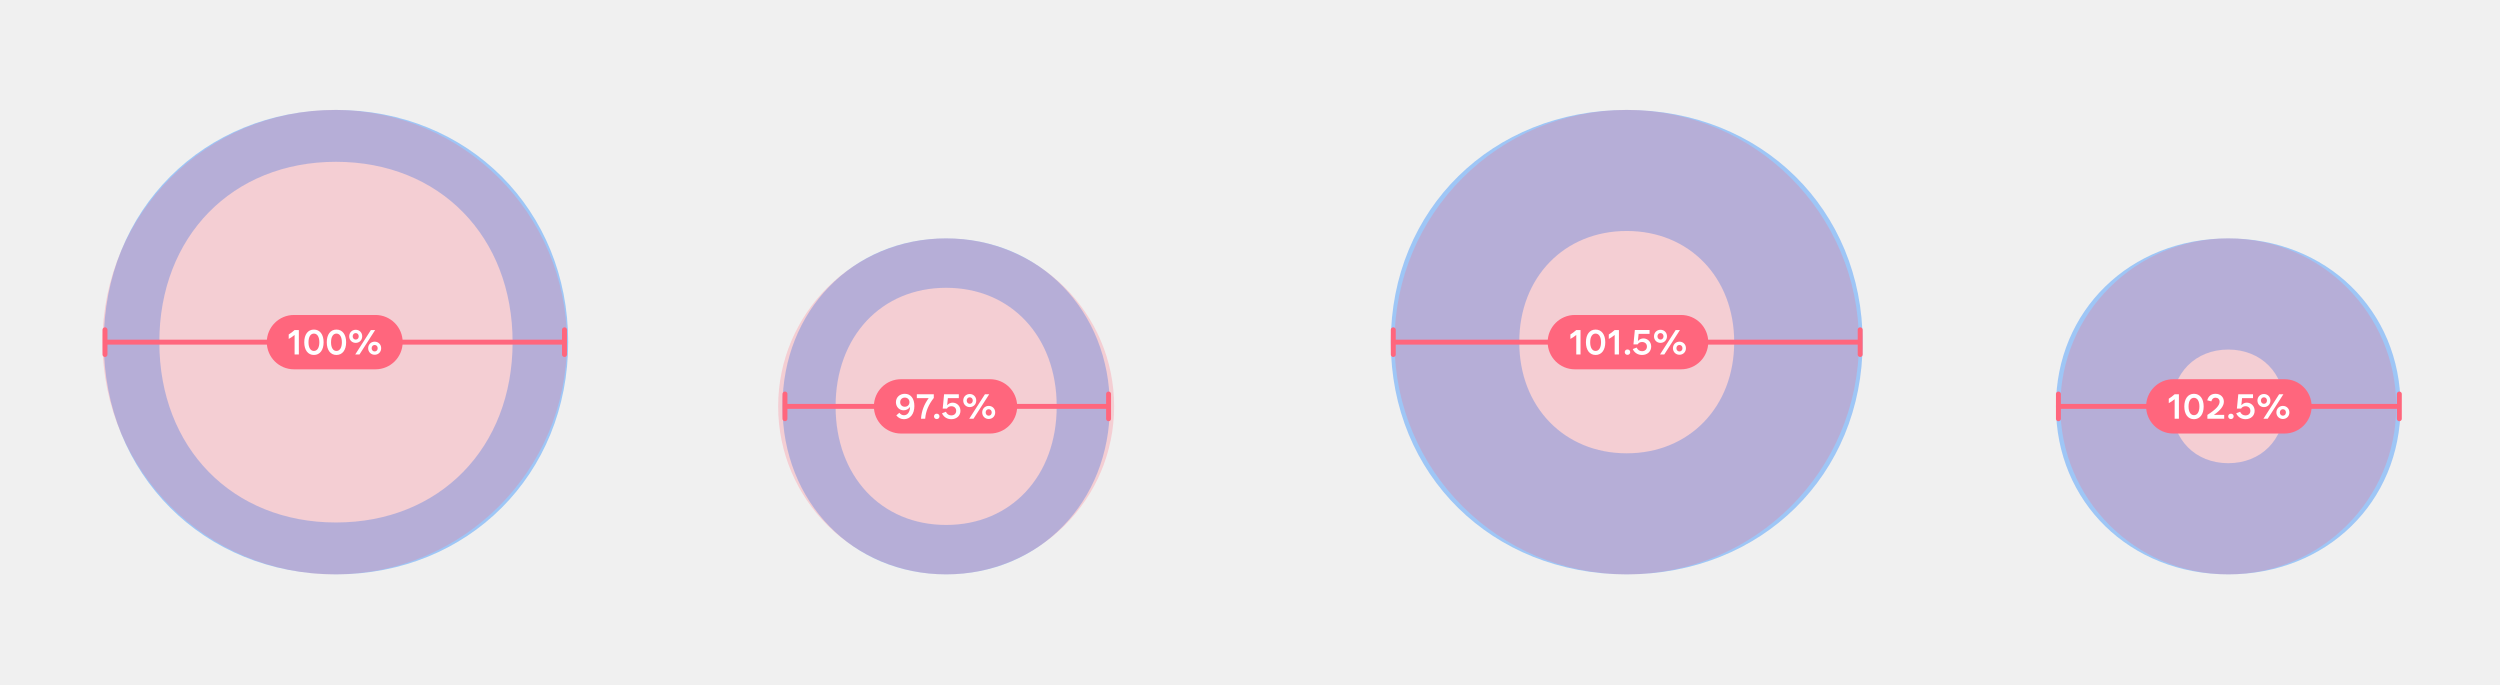
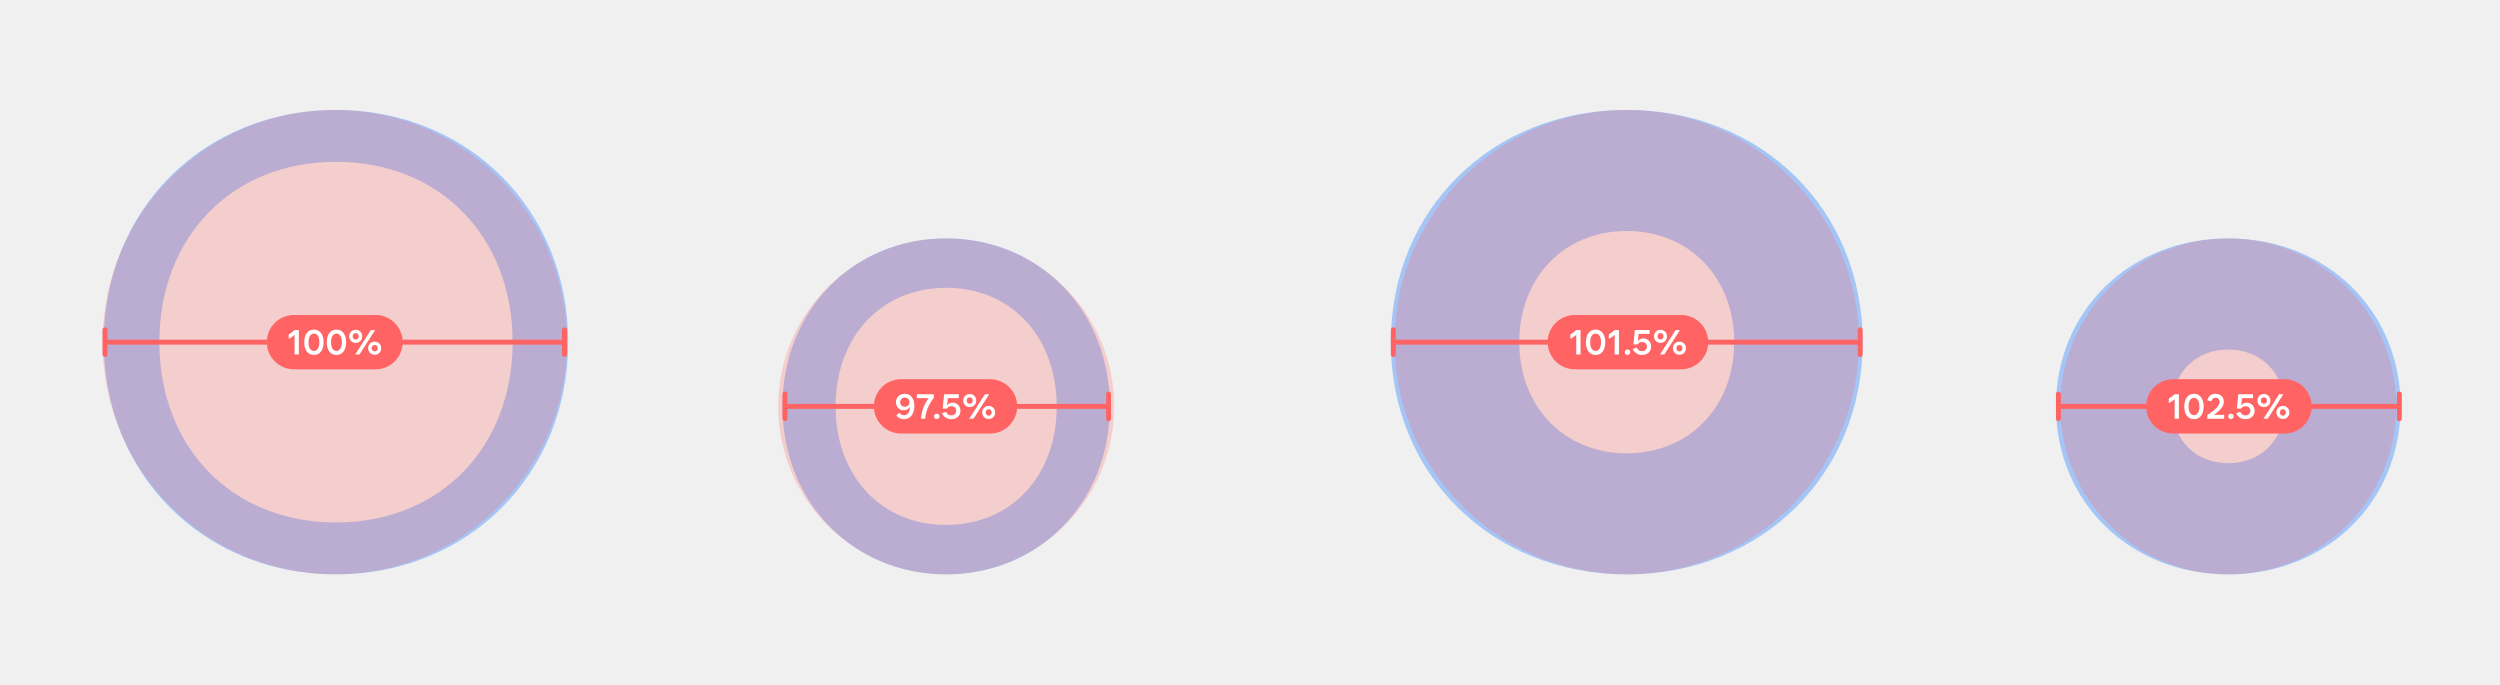
<svg xmlns="http://www.w3.org/2000/svg" width="1012" height="277" viewBox="0 0 1012 277" fill="none">
-   <path opacity="0.4" d="M136 232.5C82.5 232.5 42 192 42 138.5C42 85 82.5 44.5 136 44.5C189.5 44.5 230 85 230 138.5C230 192 189.5 232.5 136 232.5ZM136 211.5C178 211.5 207.5 181.25 207.5 138.5C207.5 95.75 178 65.5 136 65.5C94 65.5 64.5 95.75 64.5 138.5C64.5 181.25 94 211.5 136 211.5Z" fill="#2288FF" />
-   <circle opacity="0.25" cx="135.5" cy="138.5" r="94" fill="#FF667D" />
-   <path d="M42.5 143.5V133.5" stroke="#FF667D" stroke-width="2" stroke-linecap="round" />
-   <path d="M228.5 143.5V133.5" stroke="#FF667D" stroke-width="2" stroke-linecap="round" />
-   <path d="M42.504 138.5H228.504" stroke="#FF667D" stroke-width="2" />
-   <rect x="108" y="127.5" width="55" height="22" rx="11" fill="#FF667D" />
+   <path opacity="0.4" d="M136 232.5C82.5 232.5 42 192 42 138.5C42 85 82.5 44.5 136 44.5C189.5 44.5 230 85 230 138.5C230 192 189.5 232.5 136 232.5ZM136 211.5C178 211.5 207.5 181.25 207.5 138.5C207.5 95.75 178 65.5 136 65.5C94 65.5 64.5 95.75 64.5 138.5C64.5 181.25 94 211.5 136 211.5Z" fill="#3385FF" />
+   <circle opacity="0.25" cx="135.5" cy="138.5" r="94" fill="#FF6363" />
+   <path d="M42.5 143.5V133.5" stroke="#FF6363" stroke-width="2" stroke-linecap="round" />
+   <path d="M228.5 143.5V133.5" stroke="#FF6363" stroke-width="2" stroke-linecap="round" />
+   <path d="M42.504 138.5H228.504" stroke="#FF6363" stroke-width="2" />
+   <rect x="108" y="127.5" width="55" height="22" rx="11" fill="#FF6363" />
  <path d="M116.872 135.393C117.651 134.914 118.438 134.333 119.251 133.602H120.974V143.5H119.251V135.625H119.21C118.431 136.247 117.638 136.801 116.872 137.197V135.393ZM127.071 143.691C124.665 143.691 123.154 141.709 123.161 138.551C123.154 135.393 124.665 133.41 127.071 133.41C129.484 133.41 130.995 135.393 130.995 138.551C130.995 141.709 129.484 143.691 127.071 143.691ZM127.071 142.064C128.432 142.071 129.272 140.731 129.272 138.551C129.272 136.37 128.432 135.03 127.071 135.037C125.718 135.03 124.877 136.37 124.884 138.551C124.877 140.731 125.718 142.071 127.071 142.064ZM136.19 143.691C133.784 143.691 132.273 141.709 132.28 138.551C132.273 135.393 133.784 133.41 136.19 133.41C138.604 133.41 140.114 135.393 140.114 138.551C140.114 141.709 138.604 143.691 136.19 143.691ZM136.19 142.064C137.551 142.071 138.392 140.731 138.392 138.551C138.392 136.37 137.551 135.03 136.19 135.037C134.837 135.03 133.996 136.37 134.003 138.551C133.996 140.731 134.837 142.071 136.19 142.064ZM143.997 138.797C142.493 138.797 141.358 137.655 141.358 136.145C141.358 134.634 142.493 133.492 143.997 133.492C145.494 133.492 146.629 134.634 146.622 136.145C146.629 137.655 145.494 138.797 143.997 138.797ZM143.997 137.457C144.701 137.457 145.214 136.917 145.214 136.145C145.214 135.372 144.701 134.832 143.997 134.832C143.279 134.832 142.773 135.372 142.767 136.145C142.773 136.917 143.279 137.457 143.997 137.457ZM143.792 143.5L150.136 133.602H151.858L145.515 143.5H143.792ZM151.667 143.609C150.17 143.609 149.035 142.468 149.028 140.957C149.035 139.446 150.17 138.305 151.667 138.305C153.171 138.305 154.306 139.446 154.292 140.957C154.306 142.468 153.171 143.609 151.667 143.609ZM151.667 142.27C152.378 142.27 152.891 141.729 152.884 140.957C152.891 140.185 152.378 139.645 151.667 139.645C150.956 139.645 150.45 140.185 150.437 140.957C150.45 141.729 150.956 142.27 151.667 142.27Z" fill="white" />
-   <path opacity="0.4" d="M383 232.5C345.25 232.5 316.75 203.25 316.75 164.5C316.75 125.75 345.25 96.5 383 96.5C420.75 96.5 449.25 125.75 449.25 164.5C449.25 203.25 420.75 232.5 383 232.5ZM383 212.5C409.25 212.5 427.75 192.75 427.75 164.5C427.75 136.25 409.25 116.5 383 116.5C356.75 116.5 338.25 136.25 338.25 164.5C338.25 192.75 356.75 212.5 383 212.5Z" fill="#2288FF" />
-   <circle opacity="0.25" cx="383" cy="164.5" r="68" fill="#FF667D" />
-   <path d="M317.75 169.5V159.5" stroke="#FF667D" stroke-width="2" stroke-linecap="round" />
-   <path d="M448.75 169.5V159.5" stroke="#FF667D" stroke-width="2" stroke-linecap="round" />
-   <path d="M317.754 164.5H448.754" stroke="#FF667D" stroke-width="2" />
-   <rect x="353.75" y="153.5" width="58" height="22" rx="11" fill="#FF667D" />
+   <path opacity="0.4" d="M383 232.5C345.25 232.5 316.75 203.25 316.75 164.5C316.75 125.75 345.25 96.5 383 96.5C420.75 96.5 449.25 125.75 449.25 164.5C449.25 203.25 420.75 232.5 383 232.5ZM383 212.5C409.25 212.5 427.75 192.75 427.75 164.5C427.75 136.25 409.25 116.5 383 116.5C356.75 116.5 338.25 136.25 338.25 164.5C338.25 192.75 356.75 212.5 383 212.5Z" fill="#3385FF" />
+   <circle opacity="0.25" cx="383" cy="164.5" r="68" fill="#FF6363" />
+   <path d="M317.75 169.5V159.5" stroke="#FF6363" stroke-width="2" stroke-linecap="round" />
+   <path d="M448.75 169.5V159.5" stroke="#FF6363" stroke-width="2" stroke-linecap="round" />
+   <path d="M317.754 164.5H448.754" stroke="#FF6363" stroke-width="2" />
+   <rect x="353.75" y="153.5" width="58" height="22" rx="11" fill="#FF6363" />
  <path d="M365.927 169.691C364.703 169.691 363.623 169.158 362.823 168.146L364.054 167.094C364.607 167.784 365.209 168.085 365.913 168.092C367.28 168.085 368.319 166.943 368.388 164.756H368.347C367.779 165.583 366.863 166.089 365.79 166.096C364.026 166.089 362.666 164.694 362.673 162.814C362.666 160.839 364.197 159.41 366.269 159.41C368.695 159.41 370.145 161.365 370.138 164.346C370.145 167.682 368.367 169.691 365.927 169.691ZM366.269 164.646C367.369 164.653 368.155 163.888 368.155 162.801C368.155 161.707 367.369 160.941 366.269 160.941C365.175 160.941 364.389 161.707 364.396 162.801C364.389 163.888 365.175 164.653 366.269 164.646ZM371.136 161.174V159.602H377.999V161.092C375.955 163.724 374.772 166.287 374.513 169.5H372.817C373.05 166.328 374.096 163.696 375.894 161.215V161.174H371.136ZM379.188 169.637C378.553 169.637 378.088 169.179 378.081 168.543C378.088 167.921 378.553 167.456 379.188 167.463C379.831 167.456 380.303 167.921 380.296 168.543C380.303 169.179 379.831 169.637 379.188 169.637ZM381.608 165.412L382.169 159.588H388.13V161.16H383.7L383.413 163.99H383.481C384.015 163.354 384.78 162.992 385.642 162.992C387.289 162.992 388.793 164.312 388.786 166.287C388.793 168.283 387.248 169.691 385.095 169.691C383.386 169.691 381.971 168.796 381.321 167.299L382.907 166.684C383.324 167.647 384.09 168.16 385.081 168.16C386.271 168.16 387.07 167.415 387.063 166.301C387.07 165.187 386.271 164.441 385.095 164.441C384.268 164.441 383.625 164.811 383.317 165.412H381.608ZM392.56 164.797C391.056 164.797 389.921 163.655 389.921 162.145C389.921 160.634 391.056 159.492 392.56 159.492C394.057 159.492 395.191 160.634 395.185 162.145C395.191 163.655 394.057 164.797 392.56 164.797ZM392.56 163.457C393.264 163.457 393.776 162.917 393.776 162.145C393.776 161.372 393.264 160.832 392.56 160.832C391.842 160.832 391.336 161.372 391.329 162.145C391.336 162.917 391.842 163.457 392.56 163.457ZM392.354 169.5L398.698 159.602H400.421L394.077 169.5H392.354ZM400.229 169.609C398.732 169.609 397.598 168.468 397.591 166.957C397.598 165.446 398.732 164.305 400.229 164.305C401.733 164.305 402.868 165.446 402.854 166.957C402.868 168.468 401.733 169.609 400.229 169.609ZM400.229 168.27C400.94 168.27 401.453 167.729 401.446 166.957C401.453 166.185 400.94 165.645 400.229 165.645C399.519 165.645 399.013 166.185 398.999 166.957C399.013 167.729 399.519 168.27 400.229 168.27Z" fill="white" />
-   <path opacity="0.4" d="M658.5 232.5C604 232.5 563 192.25 563 138.5C563 84.75 604 44.5 658.5 44.5C713 44.5 754 84.75 754 138.5C754 192.25 713 232.5 658.5 232.5ZM658.5 183.5C683.75 183.5 702 164.75 702 138.5C702 112.25 683.75 93.5 658.5 93.5C633.25 93.5 615 112.25 615 138.5C615 164.75 633.25 183.5 658.5 183.5Z" fill="#2288FF" />
-   <circle opacity="0.25" cx="658.5" cy="138.5" r="94" fill="#FF667D" />
-   <path d="M564 143.5V133.5" stroke="#FF667D" stroke-width="2" stroke-linecap="round" />
-   <path d="M753 143.5V133.5" stroke="#FF667D" stroke-width="2" stroke-linecap="round" />
-   <path d="M564.004 138.5H753.004" stroke="#FF667D" stroke-width="2" />
-   <rect x="626.5" y="127.5" width="65" height="22" rx="11" fill="#FF667D" />
+   <path opacity="0.4" d="M658.5 232.5C604 232.5 563 192.25 563 138.5C563 84.75 604 44.5 658.5 44.5C713 44.5 754 84.75 754 138.5C754 192.25 713 232.5 658.5 232.5ZM658.5 183.5C683.75 183.5 702 164.75 702 138.5C702 112.25 683.75 93.5 658.5 93.5C633.25 93.5 615 112.25 615 138.5C615 164.75 633.25 183.5 658.5 183.5Z" fill="#3385FF" />
+   <circle opacity="0.25" cx="658.5" cy="138.5" r="94" fill="#FF6363" />
+   <path d="M564 143.5V133.5" stroke="#FF6363" stroke-width="2" stroke-linecap="round" />
+   <path d="M753 143.5V133.5" stroke="#FF6363" stroke-width="2" stroke-linecap="round" />
+   <path d="M564.004 138.5H753.004" stroke="#FF6363" stroke-width="2" />
+   <rect x="626.5" y="127.5" width="65" height="22" rx="11" fill="#FF6363" />
  <path d="M635.696 135.393C636.476 134.914 637.262 134.333 638.075 133.602H639.798V143.5H638.075V135.625H638.034C637.255 136.247 636.462 136.801 635.696 137.197V135.393ZM645.896 143.691C643.489 143.691 641.979 141.709 641.985 138.551C641.979 135.393 643.489 133.41 645.896 133.41C648.309 133.41 649.819 135.393 649.819 138.551C649.819 141.709 648.309 143.691 645.896 143.691ZM645.896 142.064C647.256 142.071 648.097 140.731 648.097 138.551C648.097 136.37 647.256 135.03 645.896 135.037C644.542 135.03 643.701 136.37 643.708 138.551C643.701 140.731 644.542 142.071 645.896 142.064ZM651.241 135.393C652.021 134.914 652.807 134.333 653.62 133.602H655.343V143.5H653.62V135.625H653.579C652.8 136.247 652.007 136.801 651.241 137.197V135.393ZM658.802 143.637C658.166 143.637 657.701 143.179 657.694 142.543C657.701 141.921 658.166 141.456 658.802 141.463C659.444 141.456 659.916 141.921 659.909 142.543C659.916 143.179 659.444 143.637 658.802 143.637ZM661.222 139.412L661.782 133.588H667.743V135.16H663.313L663.026 137.99H663.095C663.628 137.354 664.394 136.992 665.255 136.992C666.902 136.992 668.406 138.312 668.399 140.287C668.406 142.283 666.861 143.691 664.708 143.691C662.999 143.691 661.584 142.796 660.935 141.299L662.521 140.684C662.938 141.647 663.703 142.16 664.694 142.16C665.884 142.16 666.684 141.415 666.677 140.301C666.684 139.187 665.884 138.441 664.708 138.441C663.881 138.441 663.238 138.811 662.931 139.412H661.222ZM672.173 138.797C670.669 138.797 669.534 137.655 669.534 136.145C669.534 134.634 670.669 133.492 672.173 133.492C673.67 133.492 674.805 134.634 674.798 136.145C674.805 137.655 673.67 138.797 672.173 138.797ZM672.173 137.457C672.877 137.457 673.39 136.917 673.39 136.145C673.39 135.372 672.877 134.832 672.173 134.832C671.455 134.832 670.949 135.372 670.942 136.145C670.949 136.917 671.455 137.457 672.173 137.457ZM671.968 143.5L678.312 133.602H680.034L673.69 143.5H671.968ZM679.843 143.609C678.346 143.609 677.211 142.468 677.204 140.957C677.211 139.446 678.346 138.305 679.843 138.305C681.347 138.305 682.481 139.446 682.468 140.957C682.481 142.468 681.347 143.609 679.843 143.609ZM679.843 142.27C680.554 142.27 681.066 141.729 681.06 140.957C681.066 140.185 680.554 139.645 679.843 139.645C679.132 139.645 678.626 140.185 678.612 140.957C678.626 141.729 679.132 142.27 679.843 142.27Z" fill="white" />
-   <path opacity="0.4" d="M902 232.5C862.25 232.5 832.25 203.25 832.25 164.5C832.25 125.75 862.25 96.5 902 96.5C941.75 96.5 971.75 125.75 971.75 164.5C971.75 203.25 941.75 232.5 902 232.5ZM902 187.5C915.25 187.5 924.75 178 924.75 164.5C924.75 151 915.25 141.5 902 141.5C888.75 141.5 879.25 151 879.25 164.5C879.25 178 888.75 187.5 902 187.5Z" fill="#2288FF" />
-   <circle opacity="0.25" cx="902" cy="164.5" r="68" fill="#FF667D" />
-   <path d="M833.25 169.5V159.5" stroke="#FF667D" stroke-width="2" stroke-linecap="round" />
-   <path d="M971.25 169.5V159.5" stroke="#FF667D" stroke-width="2" stroke-linecap="round" />
-   <path d="M833.254 164.5H971.254" stroke="#FF667D" stroke-width="2" />
-   <rect x="868.75" y="153.5" width="67" height="22" rx="11" fill="#FF667D" />
+   <path opacity="0.4" d="M902 232.5C862.25 232.5 832.25 203.25 832.25 164.5C832.25 125.75 862.25 96.5 902 96.5C941.75 96.5 971.75 125.75 971.75 164.5C971.75 203.25 941.75 232.5 902 232.5ZM902 187.5C915.25 187.5 924.75 178 924.75 164.5C924.75 151 915.25 141.5 902 141.5C888.75 141.5 879.25 151 879.25 164.5C879.25 178 888.75 187.5 902 187.5Z" fill="#3385FF" />
+   <circle opacity="0.25" cx="902" cy="164.5" r="68" fill="#FF6363" />
+   <path d="M833.25 169.5V159.5" stroke="#FF6363" stroke-width="2" stroke-linecap="round" />
+   <path d="M971.25 169.5V159.5" stroke="#FF6363" stroke-width="2" stroke-linecap="round" />
+   <path d="M833.254 164.5H971.254" stroke="#FF6363" stroke-width="2" />
+   <rect x="868.75" y="153.5" width="67" height="22" rx="11" fill="#FF6363" />
  <path d="M877.921 161.393C878.7 160.914 879.486 160.333 880.3 159.602H882.022V169.5H880.3V161.625H880.259C879.479 162.247 878.687 162.801 877.921 163.197V161.393ZM888.12 169.691C885.714 169.691 884.203 167.709 884.21 164.551C884.203 161.393 885.714 159.41 888.12 159.41C890.533 159.41 892.044 161.393 892.044 164.551C892.044 167.709 890.533 169.691 888.12 169.691ZM888.12 168.064C889.48 168.071 890.321 166.731 890.321 164.551C890.321 162.37 889.48 161.03 888.12 161.037C886.767 161.03 885.926 162.37 885.933 164.551C885.926 166.731 886.767 168.071 888.12 168.064ZM893.548 167.955C896.973 165.774 898.49 164.134 898.497 162.623C898.49 161.618 897.827 160.989 896.829 160.982C896.057 160.989 895.455 161.358 895.147 162.473L893.493 162.049C893.992 160.23 895.236 159.41 896.829 159.41C898.859 159.41 900.213 160.743 900.22 162.596C900.213 164.366 898.839 166.089 896.255 167.873V167.928H900.356V169.5H893.548V167.955ZM903.077 169.637C902.441 169.637 901.977 169.179 901.97 168.543C901.977 167.921 902.441 167.456 903.077 167.463C903.72 167.456 904.191 167.921 904.185 168.543C904.191 169.179 903.72 169.637 903.077 169.637ZM905.497 165.412L906.058 159.588H912.019V161.16H907.589L907.302 163.99H907.37C907.903 163.354 908.669 162.992 909.53 162.992C911.178 162.992 912.682 164.312 912.675 166.287C912.682 168.283 911.137 169.691 908.983 169.691C907.274 169.691 905.859 168.796 905.21 167.299L906.796 166.684C907.213 167.647 907.979 168.16 908.97 168.16C910.159 168.16 910.959 167.415 910.952 166.301C910.959 165.187 910.159 164.441 908.983 164.441C908.156 164.441 907.514 164.811 907.206 165.412H905.497ZM916.448 164.797C914.944 164.797 913.81 163.655 913.81 162.145C913.81 160.634 914.944 159.492 916.448 159.492C917.945 159.492 919.08 160.634 919.073 162.145C919.08 163.655 917.945 164.797 916.448 164.797ZM916.448 163.457C917.152 163.457 917.665 162.917 917.665 162.145C917.665 161.372 917.152 160.832 916.448 160.832C915.73 160.832 915.225 161.372 915.218 162.145C915.225 162.917 915.73 163.457 916.448 163.457ZM916.243 169.5L922.587 159.602H924.31L917.966 169.5H916.243ZM924.118 169.609C922.621 169.609 921.486 168.468 921.479 166.957C921.486 165.446 922.621 164.305 924.118 164.305C925.622 164.305 926.757 165.446 926.743 166.957C926.757 168.468 925.622 169.609 924.118 169.609ZM924.118 168.27C924.829 168.27 925.342 167.729 925.335 166.957C925.342 166.185 924.829 165.645 924.118 165.645C923.407 165.645 922.901 166.185 922.888 166.957C922.901 167.729 923.407 168.27 924.118 168.27Z" fill="white" />
</svg>
